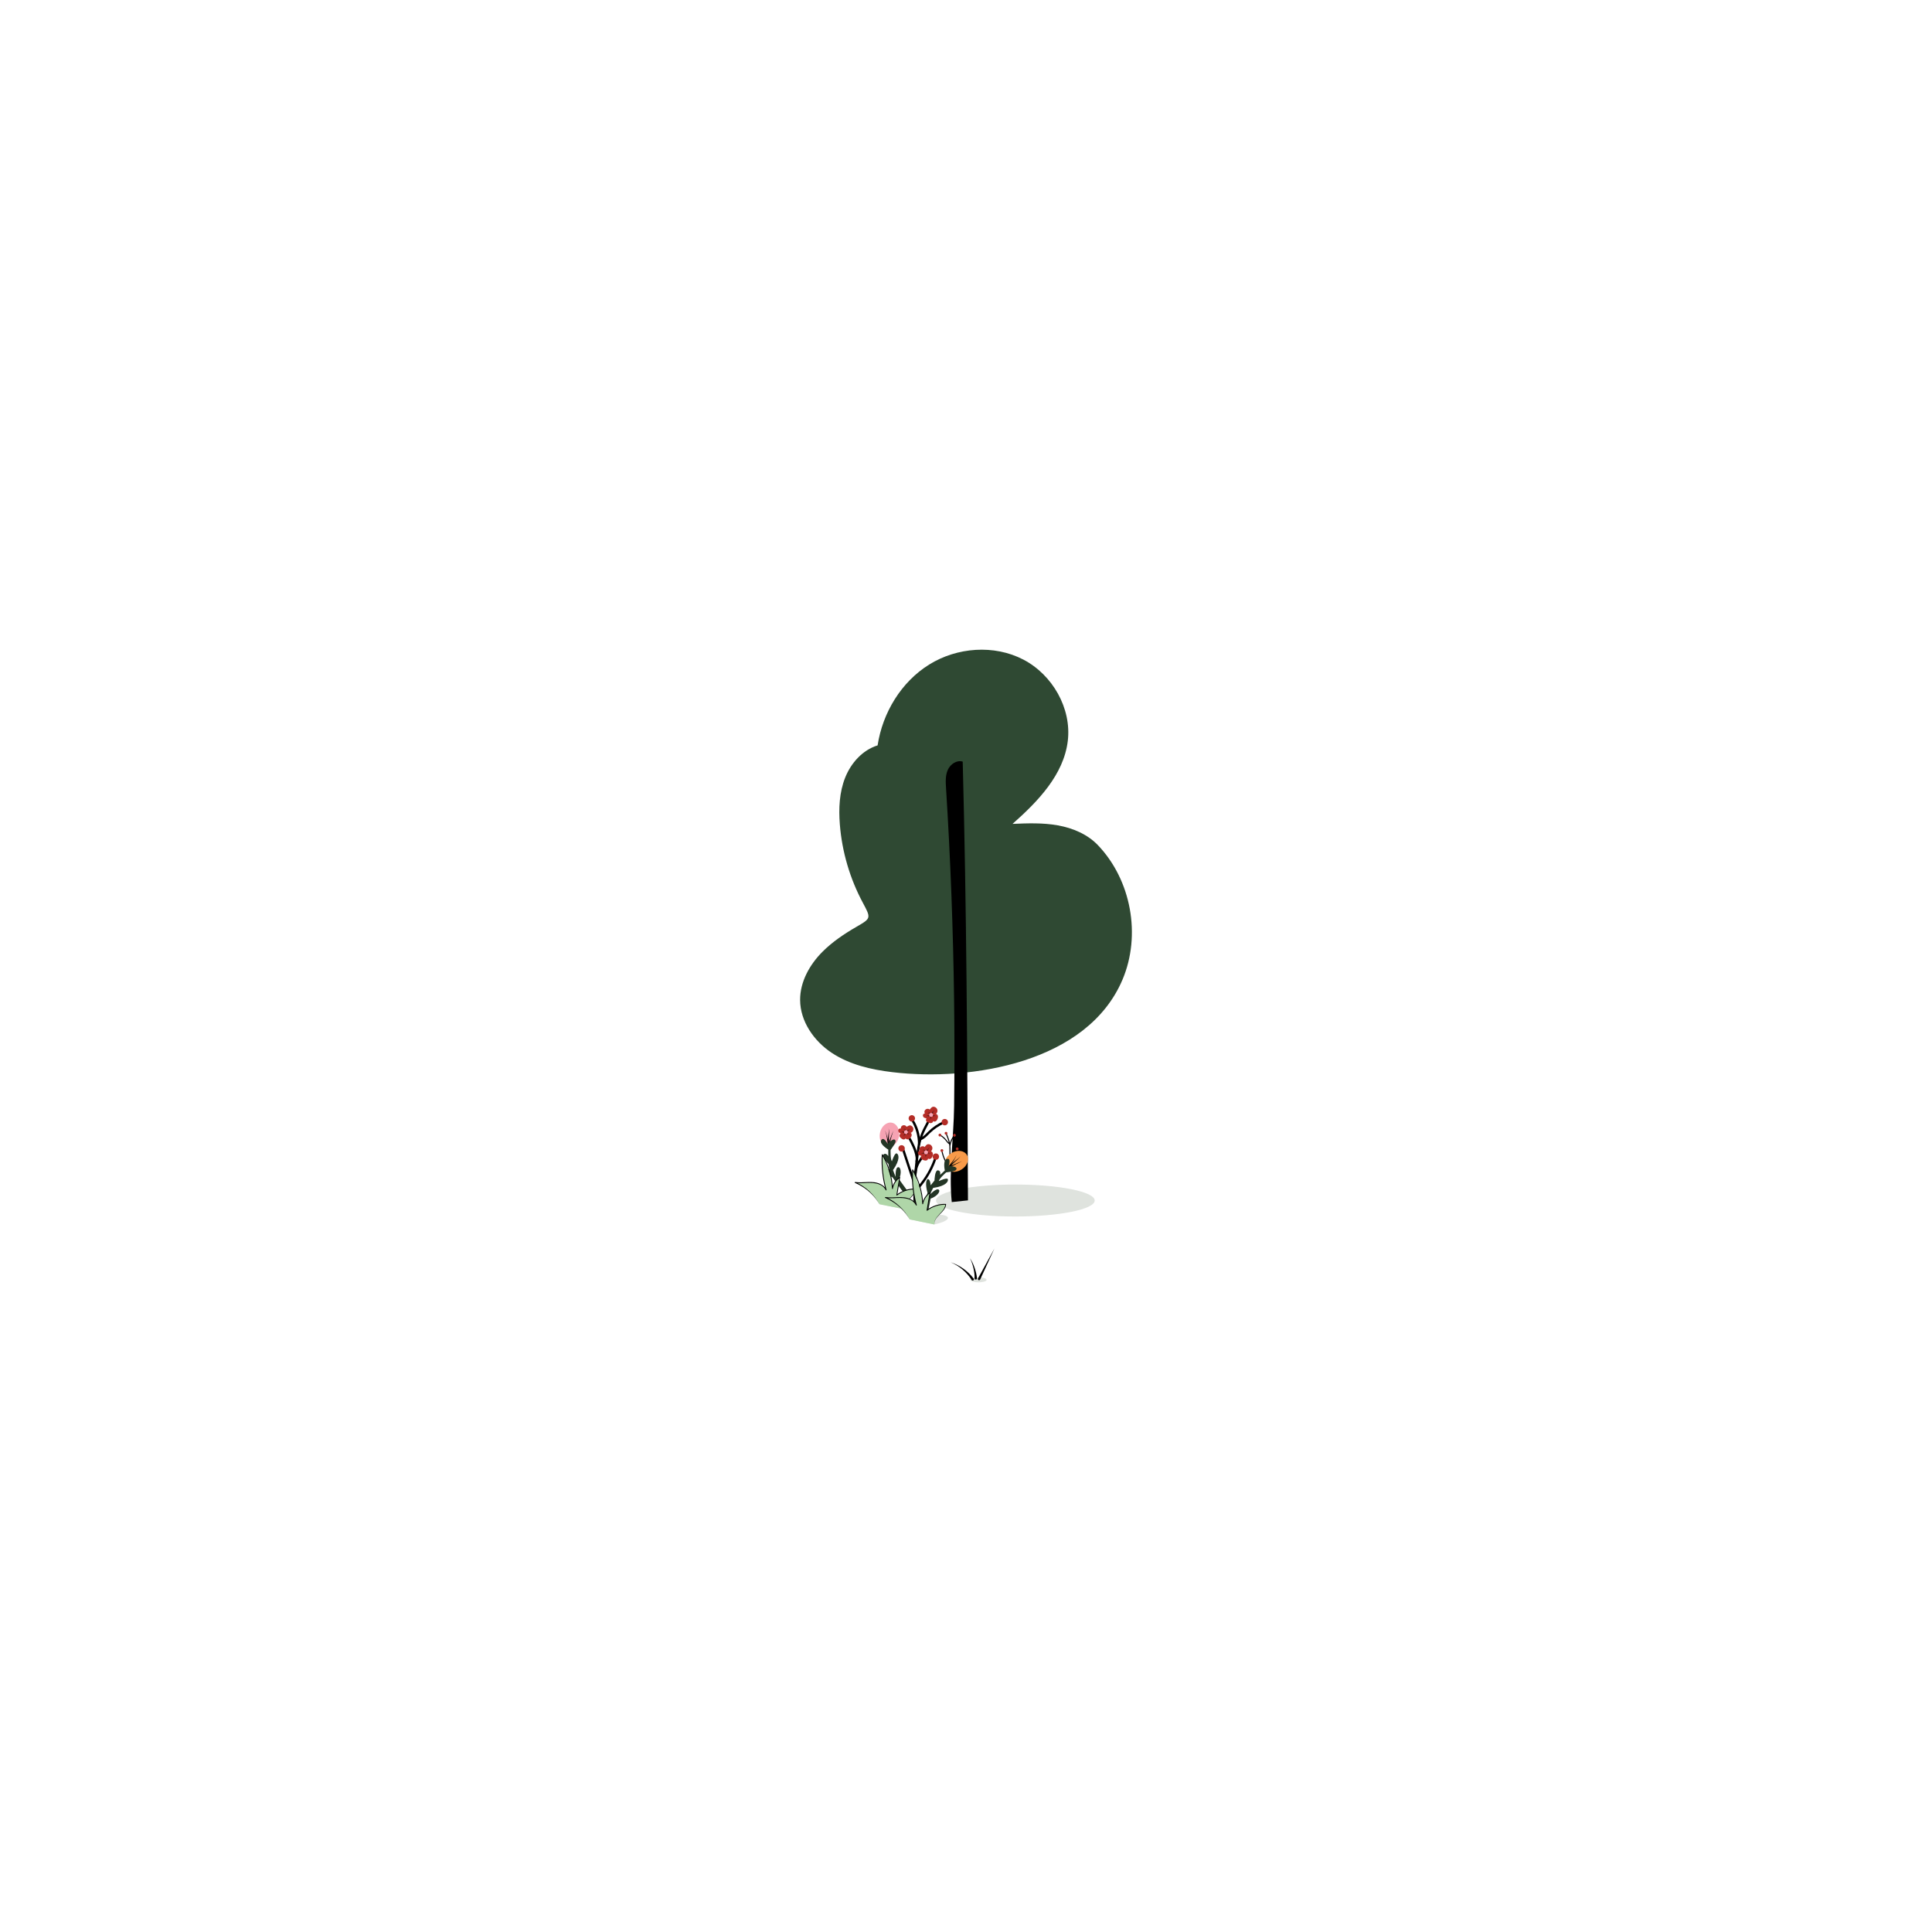
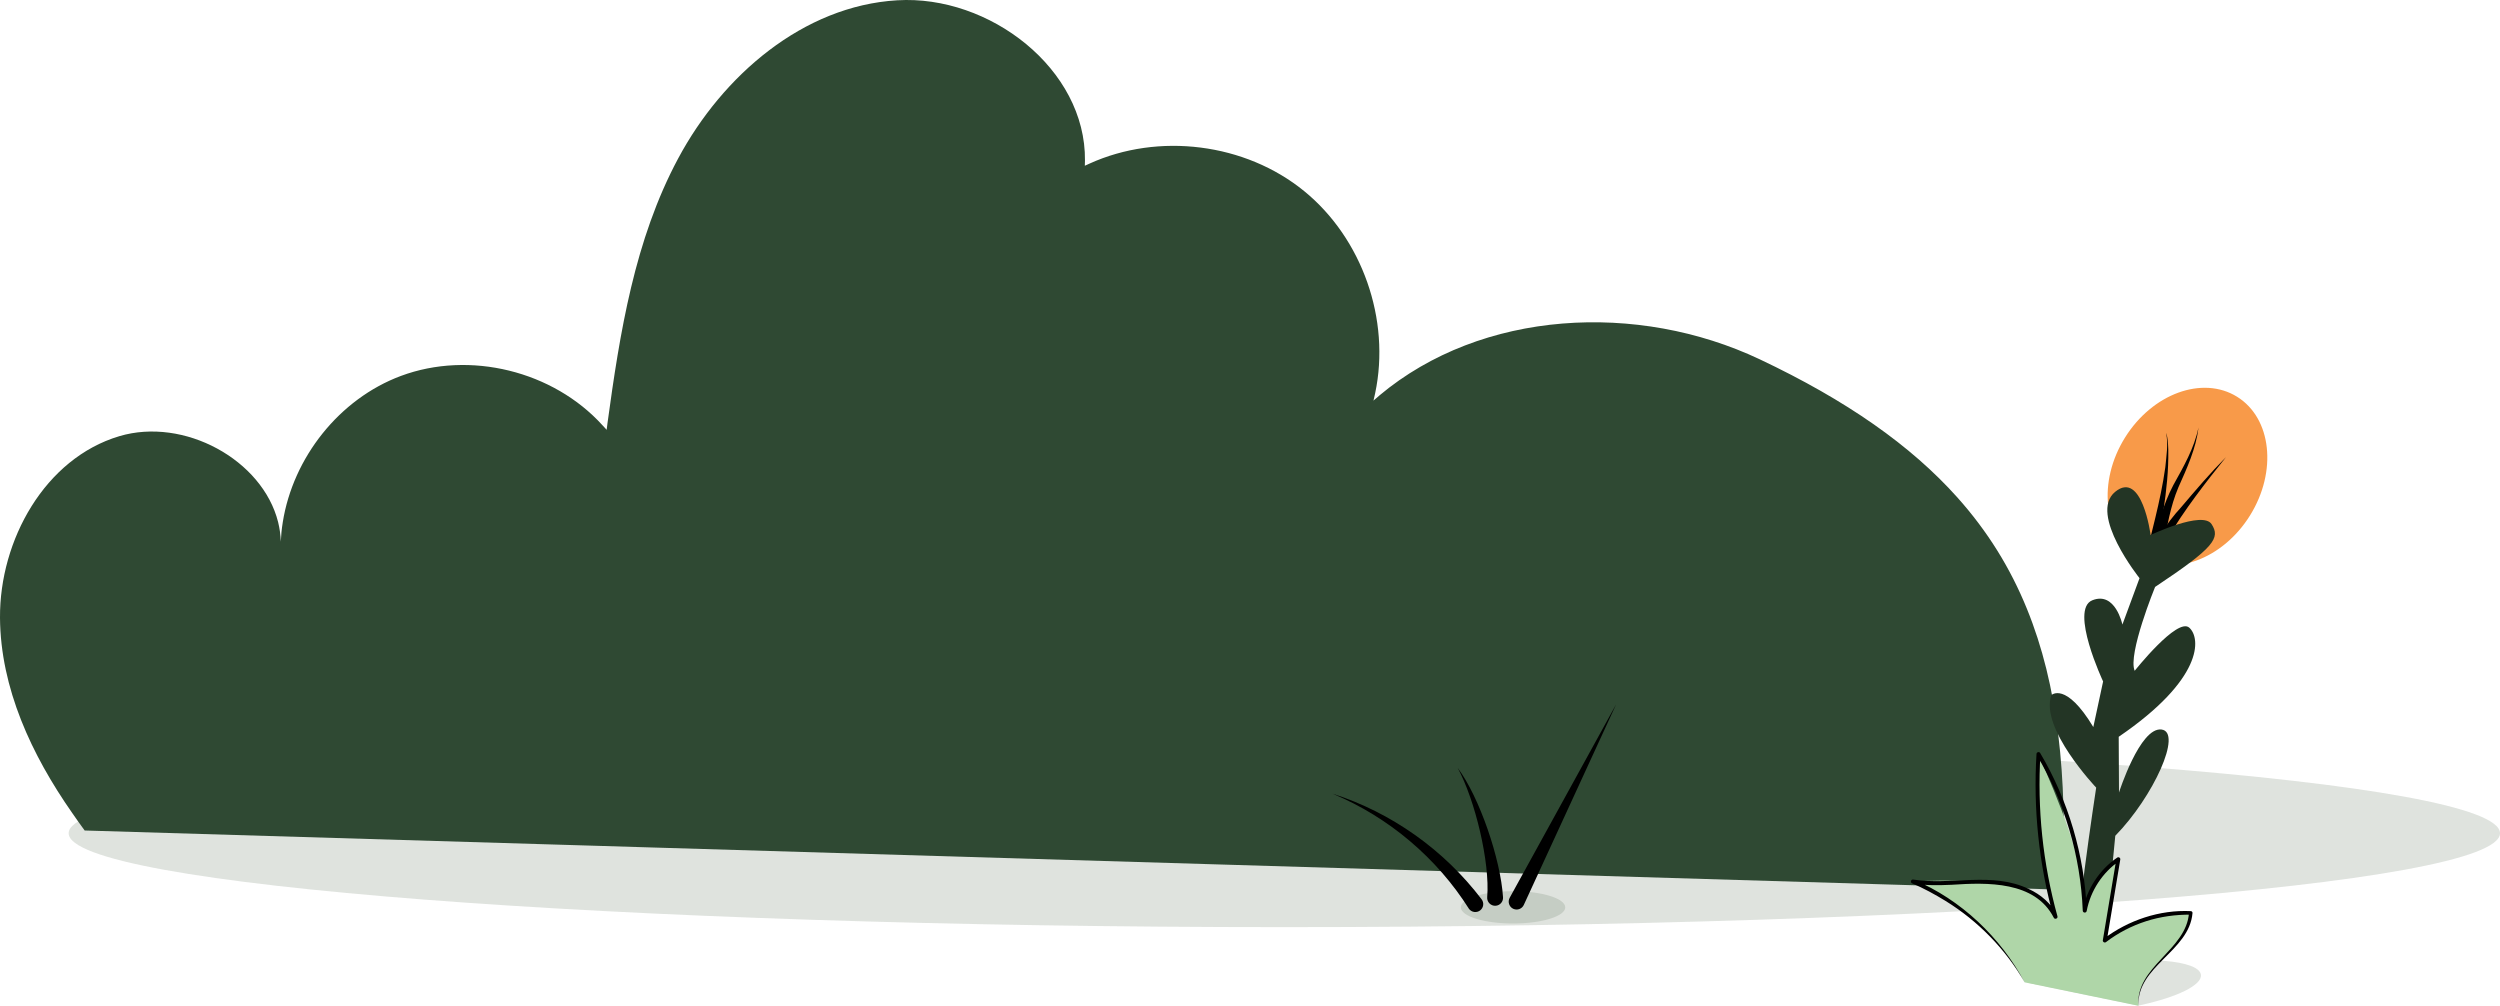
- <svg xmlns="http://www.w3.org/2000/svg" id="Camada_1" data-name="Camada 1" viewBox="0 0 1080 1080">
+ <svg xmlns="http://www.w3.org/2000/svg" id="Camada_1" data-name="Camada 1" viewBox="0 0 2233.41 898.56">
  <defs>
    <style>
      .cls-1 {
        fill: #5e725a;
        opacity: .2;
      }

      .cls-2 {
-         fill: #f6a3b3;
+         fill: #2f4933;
      }

      .cls-3 {
-         fill: #2f4933;
+         fill: #f89a49;
      }

      .cls-4 {
-         fill: #b42d27;
+         fill: #afd6a8;
      }

      .cls-5 {
-         fill: #f89a49;
-       }
- 
-       .cls-6 {
-         fill: #afd6a8;
-       }
- 
-       .cls-7 {
        fill: #233525;
      }
    </style>
  </defs>
  <g>
-     <ellipse class="cls-1" cx="547" cy="715.43" rx="4.51" ry="1.4" />
+     <ellipse class="cls-1" cx="1147.37" cy="744.38" rx="1086.04" ry="83.9" />
+     <path class="cls-2" d="M1842.85,790.29v1.01c-.06,1.19-.13,2.33-.19,3.52l-21.5-.63-1238.85-37.09-48.03-1.45-458.64-13.71c-3.77-5.09-7.48-10.37-11.13-15.65C28.17,674.29.44,614.82,0,551.82c-.38-69.35,40.11-142.27,106.56-162.14,57.78-17.23,127.94,21,141.9,76.76,1.38,5.66,2.26,11.5,2.39,17.48.25-5.78.82-11.57,1.76-17.29v-.06c9.18-57.78,50.42-110.15,105.5-130.71,61.55-22.95,136.18-4.46,180.18,44.13.88.82,1.7,1.7,2.45,2.64.38.44.82.88,1.19,1.38.06-.57.19-1.19.25-1.76.13-1.19.31-2.33.44-3.52v-.06c11.13-81.61,24.33-164.59,63.25-237.15C645.55,67.41,717.6,5.23,801.53.26c82.36-4.97,168.62,61.3,167.74,143.22,0,.69,0,1.38-.06,2.07,0,.82,0,1.7-.06,2.51.76-.38,1.51-.69,2.26-1.01.63-.38,1.26-.63,1.89-.88,61.74-28.04,139.13-18.36,191.75,24.52,51.99,42.37,77.33,114.86,63.5,180.44-.38,1.89-.82,3.71-1.26,5.6-.13.38-.19.82-.31,1.19.31-.25.63-.57.94-.82,1.38-1.26,2.83-2.45,4.28-3.65v-.06c91.79-76.95,231.11-83.81,339.81-32.44,77.64,36.72,135.11,77.02,176.66,123.48,27.03,30.24,47.34,63.12,62.05,99.33,28.04,68.65,36.02,149.25,32.13,246.51Z" />
+   </g>
+   <g>
+     <ellipse class="cls-1" cx="1351.7" cy="810.59" rx="46.63" ry="14.43" />
    <g>
-       <path d="M531.42,705.62c5.02,1.61,9.59,4.81,12.87,9.12.23.3.17.73-.13.96-.3.23-.73.17-.96-.13-2.75-4.36-6.9-7.91-11.78-9.95h0Z" />
-       <path d="M555.91,697.89l-7.98,17.34c-.16.34-.56.49-.91.34-.36-.16-.5-.61-.31-.95l9.2-16.72h0Z" />
-       <path d="M544.77,714.55c.25-3.01-1.05-8.39-2.55-11.16,1.89,2.53,3.71,7.89,3.91,11.17.03.38-.26.7-.64.73-.41.03-.77-.33-.73-.74h0Z" />
+       <path d="M1190.53,709.08c51.93,16.6,99.21,49.74,133.1,94.33,2.37,3.1,1.78,7.54-1.33,9.92-3.11,2.37-7.55,1.78-9.92-1.33-28.4-45.07-71.31-81.82-121.85-102.91h0Z" />
+       <path d="M1443.83,629.15l-82.52,179.28c-1.63,3.55-5.83,5.1-9.38,3.47-3.72-1.69-5.22-6.26-3.24-9.83l95.14-172.92h0Z" />
+       <path d="M1328.61,801.51c2.58-31.12-10.81-86.77-26.35-115.45,19.51,26.14,38.37,81.61,40.49,115.55.27,3.9-2.68,7.29-6.59,7.56-4.28.33-7.94-3.38-7.55-7.66h0Z" />
    </g>
  </g>
  <g>
-     <ellipse class="cls-1" cx="567.59" cy="671.1" rx="44.35" ry="8.93" />
+     <ellipse class="cls-3" cx="1954.22" cy="425.74" rx="83.94" ry="65.79" transform="translate(560.4217 1860.16) rotate(-58.1132)" />
    <g>
-       <path class="cls-3" d="M485.42,512.53c.24-1.63-.88-3.77-3.02-7.76-7.29-13.56-11.73-28.66-12.93-44-.69-8.79-.28-17.86,2.98-26.06,3.26-8.2,9.72-15.44,18.14-18.04,2.77-18.2,13.14-35.4,28.76-45.14,15.62-9.74,36.38-11.32,52.7-2.82,16.32,8.5,27.08,27.3,24.84,45.57-2.32,18.84-16.66,33.72-30.88,46.28,8.45-.37,16.99-.67,25.31.82s16.54,4.93,22.39,11.04c18.65,19.5,24.3,50.35,13.78,75.19-19.62,46.33-84.35,57-128.59,51.74-11.88-1.41-23.92-4.18-33.9-10.77-9.99-6.59-17.66-17.59-17.73-29.56-.06-10.2,5.34-19.83,12.56-27.04,5.5-5.49,12.07-9.92,18.78-13.8,4.44-2.57,6.54-3.77,6.82-5.65Z" />
-       <path d="M538.16,425.75c2.17,81.73,2.56,163.5,2.94,245.26-3.02.32-6.04.64-9.06.96-1.73-17.2,1.11-36.18,1.32-53.63.24-19.76.24-39.52-.02-59.28-.51-39.52-2.01-79.03-4.5-118.47-.22-3.46-.42-7.08,1-10.25s5.02-5.65,8.32-4.58Z" />
+       <path d="M1914.51,507.91c6.84-30.34,15.68-59.84,19.91-90.55.94-10.14,2.8-20.63.68-30.68,1.75,4.9,1.73,10.21,1.97,15.35.63,36.24-7.9,72.12-12.84,107.68,0,0-9.72-1.8-9.72-1.8h0Z" />
+       <path d="M1917.15,504.74c6.35-18.97,18.01-37.06,31.54-51.74,12.89-15.2,25.87-30.44,39.91-44.6-18.44,23.03-37.16,46.93-52.02,72.3-4.44,8.46-7.22,17.73-10.09,27.27l-9.34-3.23h0Z" />
+       <path d="M1923.02,487.36c4.72-18.18,9.57-36.99,18.57-54.02,9.2-16.59,18.53-32.69,22.5-51.4-2.24,18.78-10.42,36.49-18.02,53.49-7.2,17.09-10.27,35.45-13.38,53.99l-9.67-2.06h0Z" />
    </g>
+     <path class="cls-5" d="M1855.9,856.67c-5.19-9.71,16.75-153.04,16.75-153.04,0,0-50.7-53.36-40-82.65,0,0,12.8-12.39,37.44,28.54l8.75-40.73s-30.2-64.31-9.62-72.53c20.57-8.22,26.86,21.71,26.86,21.71l15.3-41.46s-45.88-57.32-21.79-77.12c24.09-19.81,31.69,38.55,31.69,38.55,0,0,46.47-22.05,54.47-9.68,8,12.37,2.75,20.72-50.47,56.09,0,0-24.64,60.32-18.22,74.92,0,0,38.1-48.1,48.76-38.53,10.66,9.56,12.19,46.19-63.04,97.48l.25,49.79s18.67-58.52,37.88-56.3c19.21,2.22-7.11,60.08-41.19,94.94l-10.59,109.42-23.22.6Z" />
  </g>
  <g>
+     <path class="cls-1" d="M1966.23,870.84c1.16,9.17-21.16,19.94-53.49,26.99v.06s0,0-.06,0c-.74.17-1.55.34-2.35.45l-99.06-20.4c14.69-7.26,39.34-13.89,67.64-17.54,19.82-2.48,38.26-3.08,53.03-2.09.4.06.74.06,1.09.06.29.06.57.06.8.06,19.06,1.58,31.57,5.88,32.4,12.41Z" />
    <g>
-       <g>
-         <g>
-           <path d="M529.87,655.24c.07-.37.13-.74.17-1.11.04-.17.07-.33.08-.5.01-.01.01-.04.01-.05v-.03c.01-.13,0-.26-.01-.4,0-.05-.01-.09-.01-.15-.01-.09-.04-.19-.07-.28-.03-.15-.07-.29-.12-.42-.03-.08-.07-.17-.11-.25-.21-.53-.52-1.05-.82-1.55l-.19-.32c-.2-.34-.38-.69-.57-1.03-.03-.05-.07-.12-.09-.19-.81-1.6-1.4-3.28-1.77-5.04,0,0,.03.01.04.01.19.03.37-.03.53-.13.33,1.58.85,3.1,1.55,4.54,0,.01.01.03.01.03.25.52.52,1.02.81,1.52l.19.32c.21.36.42.73.62,1.11.08.13.15.25.2.38l.04.08-.49,3.45Z" />
-           <path d="M530.36,651.8h0v-.03c.01-.09.03-.2.03-.3,0,0,0-.01.01-.03.03-.29.05-.6.08-.9.07-.73.12-1.46.16-2.18.03-.38.04-.75.05-1.14l.04-1.91c.01-.74.01-1.48.01-2.22s0-1.52-.05-2.3c0-.07-.01-.12-.01-.19-.01-.17-.03-.36-.05-.53s-.05-.33-.08-.49h0c-.68-.38-1.14-.99-1.59-1.58-.09-.12-.17-.24-.26-.34-.78-.99-1.72-1.85-2.77-2.55.15-.12.24-.29.26-.49h.01c1.11.71,2.1,1.63,2.94,2.69l.28.34c.3.41.61.81.98,1.11-.36-1.54-.95-3.04-1.55-4.49.21,0,.4-.08.54-.21.65,1.55,1.27,3.16,1.63,4.86.38-1.38,1.03-2.69,1.89-3.81.12.16.3.26.52.29-1.16,1.5-1.93,3.32-2.17,5.2h0c.07.85.07,1.68.05,2.52,0,.58,0,1.16-.01,1.76,0,.79-.01,1.59-.04,2.37-.01.61-.05,1.23-.09,1.84l2.61-5.43.57-1.19c.07.2.21.37.41.46l-.26.54-3.38,7.07c-.03.05-.04.11-.07.16-.01.09-.01.2-.03.29-.03.19-.04.37-.05.57l-.04.28c0,.07-.01.13-.01.2-.01.03-.01.05-.01.09-.03.26-.07.53-.09.81-.01.01-.01.03-.01.05-.03.2-.05.41-.08.62h0c-.01.08-.01.13-.03.19,0,.04-.01.05-.01.07h0c-.03.2-.05.38-.09.57-.03.24-.07.48-.11.71l-.12-3.35Z" />
-           <path d="M528.69,633.87c.05.14.11.27.16.4.2,0,.4-.08.53-.21-.05-.14-.11-.27-.16-.41-.06-.15-.23-.22-.38-.16-.15.06-.22.23-.16.38Z" />
-           <path d="M534.34,642.47c.07.2.22.37.42.46l.11-.23c.07-.14,0-.31-.14-.39-.14-.07-.31-.01-.39.14v.02Z" />
-           <path d="M532.92,635.11c.12.16.3.26.51.29.06-.07.11-.15.17-.22.1-.12.09-.3-.04-.41-.12-.1-.31-.08-.41.04-.08.1-.16.2-.24.3Z" />
-           <path d="M525.44,634.8c.16.1.32.2.49.31.15-.12.25-.3.27-.49v-.02c-.15-.1-.31-.2-.46-.29-.13-.09-.32-.04-.4.1-.08.14-.04.32.1.4Z" />
-           <path d="M530.68,653.87s.02-.04.02-.07c0-.06.01-.11.02-.17-.01.08-.02.16-.04.24Z" />
-           <path d="M526.26,643.36c.03.19.08.37.12.56.01,0,.03,0,.04.01.2.02.38-.02.53-.12-.05-.18-.08-.37-.12-.55-.03-.16-.18-.26-.34-.24-.16.03-.26.18-.23.34Z" />
-         </g>
-         <g>
-           <path class="cls-4" d="M534.3,642.12c-.02.12,0,.24.04.35.07.2.22.37.42.46.07.04.14.06.22.07.43.06.82-.25.87-.68s-.25-.82-.68-.87-.83.24-.88.68Z" />
-           <path class="cls-4" d="M532.75,634.52c-.03.22.04.43.16.59.12.16.3.26.51.29.43.06.83-.25.88-.68s-.25-.83-.68-.88-.82.25-.88.68Z" />
-           <path class="cls-4" d="M528.07,633.39c-.06.43.25.82.68.88.03,0,.07,0,.1,0,.2,0,.4-.08.53-.21.13-.12.21-.28.23-.47.06-.43-.25-.82-.68-.87s-.83.24-.88.68Z" />
-           <path class="cls-4" d="M524.64,634.42c-.05.43.25.82.68.87.23.03.45-.04.61-.19.15-.12.25-.3.27-.49v-.02c.05-.43-.26-.81-.68-.86s-.82.25-.88.68Z" />
-           <path class="cls-4" d="M525.74,643.05c-.05.42.22.8.64.87.01,0,.03,0,.04.01.2.02.38-.02.53-.12.18-.12.32-.32.35-.56.06-.43-.25-.82-.68-.87s-.82.25-.87.68Z" />
-         </g>
-       </g>
-       <g>
-         <ellipse class="cls-2" cx="497.23" cy="634.4" rx="6.9" ry="5.41" transform="translate(-223.08 996.15) rotate(-78.58)" />
-         <g>
-           <path d="M496.53,641.87c-.35-2.53-.51-5.06-1.07-7.54-.22-.81-.38-1.67-.83-2.38.28.33.43.74.59,1.13,1.09,2.77,1.46,5.78,2.11,8.66,0,0-.8.14-.8.14h0Z" />
-           <path d="M496.65,641.55c-.06-1.64.32-3.37.94-4.89.56-1.54,1.12-3.09,1.79-4.58-.76,2.3-1.51,4.68-1.93,7.06-.1.78-.05,1.57,0,2.39l-.81.02h0Z" />
-           <path d="M496.6,640.05c-.16-1.54-.33-3.12-.12-4.69.23-1.54.49-3.05.26-4.6.37,1.51.25,3.11.15,4.64-.06,1.52.23,3.02.52,4.54l-.8.12h0Z" />
-         </g>
-         <path class="cls-7" d="M505.39,666.93c-.68-.6-6.46-8.78-6.46-8.78,0,0-5.44-2.65-5.45-5.21,0,0,.63-1.32,3.7,1.12l-.5-3.39s-4.17-4.08-2.82-5.31,2.69.9,2.69.9v-3.63s-5.19-3.09-3.91-5.31,3.55,2.06,3.55,2.06c0,0,2.94-3.03,3.92-2.31s.81,1.52-2.27,5.77c0,0-.16,5.35.75,6.29,0,0,1.55-4.8,2.65-4.37s2.27,3.21-2.05,9.32l1.45,3.83s-.24-5.04,1.3-5.42,2.26,3.06.63,6.73l4.6,6.34-1.76,1.39Z" />
-       </g>
-       <g>
-         <ellipse class="cls-5" cx="534.61" cy="649.17" rx="6.9" ry="5.41" transform="translate(-261.7 378.78) rotate(-31.77)" />
-         <g>
-           <path d="M528.69,653.77c1.61-1.99,3.34-3.84,4.77-5.94.44-.71.96-1.42,1.17-2.23-.05.42-.24.81-.41,1.2-1.28,2.69-3.21,5.02-4.87,7.46,0,0-.65-.49-.65-.49h0Z" />
-           <path d="M529,653.63c1.16-1.17,2.68-2.07,4.21-2.66,1.5-.65,3.01-1.3,4.57-1.83-2.2,1.02-4.45,2.1-6.47,3.43-.64.46-1.18,1.04-1.74,1.64l-.57-.58h0Z" />
-           <path d="M530.07,652.57c1.01-1.17,2.05-2.38,3.34-3.3,1.28-.89,2.56-1.73,3.53-2.96-.85,1.3-2.1,2.31-3.28,3.28-1.15,1-2.05,2.24-2.95,3.49l-.64-.5h0Z" />
-         </g>
-         <path class="cls-7" d="M516.49,677.38c-.03-.9,1.98-10.72,1.98-10.72,0,0-1.79-5.78.07-7.54,0,0,1.39-.45,1.72,3.47l2.13-2.68s.12-5.84,1.94-5.69,1.19,2.58,1.19,2.58l2.64-2.5s-1.29-5.89,1.21-6.47c2.5-.58.93,3.99.93,3.99,0,0,4.23.07,4.36,1.27.14,1.2-.55,1.63-5.76,2.29,0,0-4.01,3.54-4.07,4.85,0,0,4.56-2.15,5-1.06s-.79,3.85-8.2,4.88l-1.8,3.68s3.51-3.63,4.84-2.76-.69,3.74-4.47,5.07l-1.47,7.69-2.22-.33Z" />
-       </g>
-       <g>
-         <g>
-           <path d="M511.81,680.98c-.34,0-.63-.26-.66-.6-.77-8.61-.76-17.33.04-25.91.29-3.14.69-6.31,1.08-9.38.3-2.36.6-4.73,1.18-7.03,1.27-4.99,3.83-9.48,6.31-13.83.18-.32.58-.43.9-.25.32.18.43.59.25.9-2.43,4.27-4.95,8.69-6.17,13.5-.57,2.22-.86,4.55-1.15,6.81-.39,3.12-.79,6.28-1.08,9.39-.79,8.51-.8,17.15-.04,25.67.03.36-.24.69-.6.72-.02,0-.04,0-.06,0Z" />
-           <path d="M512.79,673.08s-.08,0-.13-.01c-.36-.07-.59-.42-.52-.78.68-3.48-.51-7.11-1.57-10.31l-6.23-18.87c-.12-.35.07-.72.42-.84.35-.12.72.07.84.42l6.23,18.88c1.05,3.19,2.36,7.15,1.61,10.97-.06.32-.34.54-.65.54Z" />
-           <path d="M513.79,640.33h0c-.37,0-.66-.3-.65-.67.05-4.62-1.28-9.33-3.74-13.24-.19-.31-.1-.72.21-.91.31-.2.72-.1.91.21,2.6,4.13,3.98,8.78,3.92,13.66,0,.36-.28.96-.64.96Z" />
-           <path d="M514.7,637.37c-.27,0-.52-.16-.62-.43-.13-.34.04-.72.38-.85,1.42-.55,2.54-1.66,3.71-2.85.24-.24.47-.48.71-.71,2.5-2.44,5.4-4.4,8.6-5.81.34-.15.73,0,.87.34.15.33,0,.73-.34.87-3.06,1.34-5.82,3.21-8.21,5.54-.23.23-.46.46-.7.7-1.22,1.23-2.49,2.51-4.18,3.15-.08.03-.16.04-.24.04Z" />
-           <path d="M511.24,670.16h0c-.37,0-.66-.3-.66-.66,0-3.03,2-5.57,3.76-7.81l.52-.66c3.34-4.31,5.88-9.12,7.56-14.31.11-.35.48-.54.83-.43.35.11.54.48.43.83-1.72,5.33-4.34,10.28-7.77,14.71l-.52.67c-1.71,2.17-3.47,4.42-3.47,6.99,0,.36-.3.66-.66.66Z" />
-         </g>
-         <g>
-           <circle class="cls-4" cx="503.99" cy="641.96" r="1.79" />
-           <circle class="cls-4" cx="509.72" cy="625.17" r="1.79" />
-           <circle class="cls-4" cx="520.66" cy="623.98" r="1.79" />
-           <circle class="cls-4" cx="528.14" cy="627.29" r="1.79" />
-           <circle class="cls-4" cx="523.15" cy="646.56" r="1.79" />
-         </g>
-         <path d="M513.02,649.69l-1.29-.28c.32-1.48.1-3.39-.65-5.68-1.22-3.72-3.35-7.27-5.05-10.13l1.14-.68c2.13,3.58,4,6.83,5.17,10.39.83,2.52,1.06,4.66.68,6.37Z" />
-         <path d="M512.38,656l-1.32-.12c.4-4.32,1.75-6.25,3.17-8.29.36-.52.73-1.05,1.1-1.63.72-1.16,1.57-2.31,2.86-2.9l.55,1.2c-.97.45-1.68,1.42-2.29,2.4-.38.61-.76,1.16-1.13,1.69-1.38,1.98-2.57,3.68-2.94,7.65Z" />
-       </g>
-       <g>
-         <path class="cls-4" d="M503.7,630.79c-.17-.29-.11-.66.06-.95.41-.7,1.31-1.02,2.09-.76.3.1.96.46.86.85.27-.13.55-.31.83-.45.34-.18.7-.37,1.09-.38.27,0,.54.07.78.19.76.38,1.24,1.25,1.17,2.1s-.69,1.62-1.51,1.88c.44.28.64.86.57,1.38s-.36.99-.71,1.38c-.35.4-.79.76-1.32.87s-1.14-.11-1.36-.6c-.15.47-.7.72-1.19.67s-.92-.34-1.31-.65c-.44-.36-.86-.8-.95-1.35-.1-.6.25-.9.63-1.3-.49-.35-1.23-.77-1.29-1.43-.03-.34.04-.86.29-1.09.29-.26.89-.34,1.26-.36Z" />
-         <g>
-           <path d="M506.8,632.34c.86-.29,1.73-.84,2.32-1.54-.39.61-.99,1.06-1.58,1.47-.21.13-.41.26-.67.35l-.07-.27h0Z" />
-           <path d="M506.61,632.99c.77.33,1.5.85,2.06,1.48-.59-.54-1.37-.97-2.12-1.21,0,0,.06-.27.06-.27h0Z" />
-           <path d="M506.41,633.12c-.22.9-1.13,1.36-1.54,2.16.28-.76,1.1-1.36,1.26-2.16,0,0,.28,0,.28,0h0Z" />
-           <path d="M506.36,632.4c-.12-.63-.46-1.23-.84-1.75.24.24.45.49.64.77.19.28.36.58.47.91l-.27.07h0Z" />
-           <path d="M505.84,632.99c-.73-.31-1.52-.48-2.33-.41.79-.16,1.63-.08,2.42.15l-.09.26h0Z" />
-           <path d="M506.27,633.28c-.07.58-.42,1.28-.61,1.83.09-.51.34-1.3.33-1.81,0,0,.28-.02.28-.02h0Z" />
-           <path d="M506.72,632.35c.58-.22.9-.87,1.26-1.36-.15.29-.28.58-.45.87-.17.28-.38.57-.7.74l-.12-.25h0Z" />
-           <path d="M506.82,633.11c.47.38.75.9.99,1.43-.15-.24-.32-.47-.51-.68-.19-.21-.4-.4-.63-.52l.15-.23h0Z" />
-           <path d="M506.27,632.4c-.45-.43-.85-.89-1.29-1.32.5.36.97.76,1.47,1.11l-.18.21h0Z" />
-           <path d="M505.94,632.99c-.61.17-1.22.03-1.79-.17.29.06.58.09.87.08.29,0,.58-.05.82-.17l.1.26h0Z" />
-         </g>
-         <circle class="cls-2" cx="506.44" cy="632.85" r="1.08" />
-       </g>
-       <g>
-         <path class="cls-4" d="M514.23,643.21c-.27-.21-.36-.6-.3-.94.14-.84.89-1.49,1.74-1.52.33-.01,1.11.09,1.15.5.22-.23.42-.51.63-.75.26-.31.55-.62.92-.78.26-.11.55-.14.83-.11.88.09,1.68.75,1.93,1.6s-.06,1.84-.75,2.39c.54.1.94.59,1.07,1.12s.02,1.09-.17,1.61c-.19.52-.48,1.04-.95,1.34s-1.15.32-1.55-.07c.04.51-.41.96-.9,1.1s-1.02.02-1.51-.14c-.56-.18-1.13-.45-1.43-.96-.32-.55-.09-.97.12-1.5-.6-.16-1.48-.29-1.79-.9-.16-.32-.29-.85-.12-1.16.19-.36.74-.66,1.09-.82Z" />
-         <g>
-           <path d="M517.83,643.54c.72-.61,1.36-1.46,1.67-2.37-.14.74-.57,1.4-.98,2.02-.15.21-.3.41-.52.59l-.17-.24h0Z" />
-           <path d="M517.88,644.24c.88.03,1.78.26,2.56.66-.77-.3-1.69-.42-2.52-.37,0,0-.04-.29-.04-.29h0Z" />
-           <path d="M517.74,644.45c.13.96-.59,1.74-.68,2.67-.01-.85.56-1.74.41-2.57,0,0,.27-.1.27-.1h0Z" />
-           <path d="M517.42,643.76c-.36-.57-.91-1.02-1.48-1.38.32.14.62.31.92.51.29.2.57.43.8.71l-.23.17h0Z" />
-           <path d="M517.14,644.53c-.82-.02-1.66.11-2.41.48.71-.45,1.55-.7,2.4-.77v.29h0Z" />
-           <path d="M517.67,644.65c.15.59.07,1.4.1,2-.1-.53-.16-1.39-.36-1.88,0,0,.26-.12.26-.12h0Z" />
-           <path d="M517.75,643.57c.48-.44.55-1.19.72-1.8-.04.34-.05.67-.11,1.01-.05.34-.16.69-.4.98l-.21-.2h0Z" />
-           <path d="M518.13,644.28c.6.2,1.07.59,1.5,1.02-.24-.18-.49-.34-.75-.47-.26-.13-.54-.24-.81-.27l.06-.28h0Z" />
-           <path d="M517.33,643.8c-.6-.25-1.16-.55-1.75-.8.62.16,1.23.37,1.84.52l-.09.27h0Z" />
-           <path d="M517.23,644.49c-.53.4-1.17.49-1.8.51.3-.05.6-.13.88-.25.28-.12.54-.27.73-.47l.2.21h0Z" />
-         </g>
-         <circle class="cls-2" cx="517.66" cy="644.17" r="1.12" />
-       </g>
-       <g>
-         <path class="cls-4" d="M517.06,622.28c-.27-.21-.36-.6-.3-.94.14-.84.89-1.49,1.74-1.52.33-.01,1.11.09,1.15.5.22-.23.42-.51.63-.75.26-.31.55-.62.92-.78.26-.11.55-.14.83-.11.88.09,1.68.75,1.93,1.6s-.06,1.84-.75,2.39c.54.1.94.59,1.07,1.12s.02,1.09-.17,1.61c-.19.52-.48,1.04-.95,1.34s-1.15.32-1.55-.07c.04.51-.41.96-.9,1.1s-1.02.02-1.51-.14c-.56-.18-1.13-.45-1.43-.96-.32-.55-.09-.97.12-1.5-.6-.16-1.48-.29-1.79-.9-.16-.32-.29-.85-.12-1.16.19-.36.74-.66,1.09-.82Z" />
-         <g>
-           <path d="M520.66,622.62c.72-.61,1.36-1.46,1.67-2.37-.14.74-.57,1.4-.98,2.02-.15.21-.3.41-.52.59l-.17-.24h0Z" />
-           <path d="M520.71,623.32c.88.03,1.78.26,2.56.66-.77-.3-1.69-.42-2.52-.37,0,0-.04-.29-.04-.29h0Z" />
-           <path d="M520.57,623.52c.13.96-.59,1.74-.68,2.67-.01-.85.56-1.74.41-2.57,0,0,.27-.1.27-.1h0Z" />
-           <path d="M520.25,622.84c-.36-.57-.91-1.02-1.48-1.38.32.14.62.31.92.51.29.2.57.43.8.71l-.23.17h0Z" />
-           <path d="M519.96,623.6c-.82-.02-1.66.11-2.41.48.71-.45,1.55-.7,2.4-.77v.29h0Z" />
-           <path d="M520.49,623.72c.15.59.07,1.4.1,2-.1-.53-.16-1.39-.36-1.88,0,0,.26-.12.26-.12h0Z" />
-           <path d="M520.58,622.65c.48-.44.55-1.19.72-1.8-.04.34-.05.67-.11,1.01-.05.34-.16.69-.4.98l-.21-.2h0Z" />
-           <path d="M520.96,623.35c.6.2,1.07.59,1.5,1.02-.24-.18-.49-.34-.75-.47-.26-.13-.54-.24-.81-.27l.06-.28h0Z" />
-           <path d="M520.15,622.87c-.6-.25-1.16-.55-1.75-.8.62.16,1.23.37,1.84.52l-.09.27h0Z" />
-           <path d="M520.06,623.56c-.53.4-1.17.49-1.8.51.3-.05.6-.13.88-.25.28-.12.54-.27.73-.47l.2.21h0Z" />
-         </g>
-         <circle class="cls-2" cx="520.49" cy="623.25" r="1.12" />
-       </g>
-     </g>
-     <g>
-       <path class="cls-1" d="M513.01,672.15c.16,1.24-2.86,2.72-7.25,3.7h0s0,0,0,0c-.1.02-.21.05-.32.06l-13.47-2.71c1.99-1,5.34-1.91,9.18-2.43,2.69-.35,5.2-.44,7.2-.32.05,0,.1,0,.15,0,.04,0,.08,0,.11,0,2.59.2,4.29.78,4.41,1.66Z" />
-       <g>
-         <path class="cls-6" d="M511.74,664.65c0,.07,0,.13-.02.2t0,.02c-.23,2.17-1.96,3.87-3.55,5.58-1.14,1.22-2.21,2.45-2.6,3.87-.04.13-.06.27-.09.42-.06.35-.08.72-.05,1.1,0,.05,0,.09.02.13l-.33-.07-13.47-2.71h-.02c-2.89-5.16-7.47-9.38-12.85-11.84-.25-.12-.5-.23-.75-.33,0,0-.02-.02-.02-.02h.03c.16,0,.33-.02.49-.02.39-.02.76-.04,1.13-.05,1.24-.05,2.36-.06,3.43-.05,1.44,0,2.81.06,4.33.13,2.83.13,5.9,1.13,7.46,3.4.18.24.33.51.46.78-.08-.29-.16-.58-.23-.88-1.59-5.98-2.26-12.21-1.94-18.39,0-.12,0-.25.02-.37v-.08s.02.05.03.07c.06.15.12.29.19.44.23.55.47,1.1.71,1.64,1.29,3.02,2.54,6.03,3.42,9.1.66,2.25,1.14,4.53,1.31,6.89.02.26.04.54.05.81v.03s0-.02,0-.03c.05-.26.11-.54.19-.79.57-2.08,1.84-3.95,3.57-5.23.06-.05.13-.09.19-.14.03-.02.05-.04.09-.06,0,.04,0,.07-.02.11,0,.08-.02.15-.03.23-.43,3.08-.92,6.14-1.49,9.19-.02.09-.03.17-.05.26,0,.03,0,.06-.02.09.02-.02.05-.04.08-.05.06-.05.13-.1.19-.14,2.85-2.12,6.39-3.27,9.92-3.22h0s.21,0,.21,0Z" />
-         <path d="M491.63,673.18c-2.34-4.02-5.68-7.41-9.63-9.83-1.31-.8-2.67-1.53-4.09-2.13-.24-.1-.16-.51.13-.46,4.63.7,9.6-1.03,14.02,1.07,1.45.66,2.79,1.76,3.49,3.26l-.45.17c-1.81-6.43-2.55-13.15-2.17-19.82,0-.23.34-.31.45-.11,3.45,5.76,5.44,12.38,5.74,19.09l-.48-.03c.47-2.57,1.99-4.93,4.15-6.41.16-.13.42.03.37.23,0,0-1.6,9.88-1.6,9.88l-.38-.23c2.99-2.3,6.79-3.59,10.57-3.43.12,0,.22.11.21.23-.37,4.68-6.75,6.47-6.5,11.29-.44-4.74,5.81-6.78,6.07-11.32,0,0,.21.23.21.23-1.83,0-3.67.25-5.42.83-1.74.57-3.39,1.43-4.84,2.55-.17.14-.43-.03-.38-.23,0,0,1.59-9.86,1.59-9.86l.37.23c-2.05,1.41-3.5,3.66-3.94,6.1-.02.13-.15.22-.28.19-.11-.02-.19-.12-.2-.23-.29-6.63-2.26-13.17-5.67-18.86l.45-.11c-.37,6.61.36,13.29,2.16,19.66.08.28-.33.43-.45.17-2.3-4.44-8.08-4.24-12.41-3.93-1.57.08-3.16.11-4.75-.13l.13-.46c5.76,2.39,10.58,6.94,13.54,12.4h0Z" />
-       </g>
-     </g>
-     <g>
-       <path class="cls-1" d="M529.9,680.73c.16,1.25-2.88,2.71-7.27,3.67h0s0,0,0,0c-.1.02-.21.05-.32.06l-13.46-2.77c2-.99,5.34-1.89,9.19-2.38,2.69-.34,5.2-.42,7.2-.28.05,0,.1,0,.15,0,.04,0,.08,0,.11,0,2.59.21,4.29.8,4.4,1.69Z" />
-       <g>
-         <path class="cls-6" d="M528.67,673.22c0,.07,0,.13-.02.2t0,.02c-.24,2.17-1.98,3.86-3.57,5.56-1.14,1.22-2.22,2.44-2.62,3.85-.04.13-.06.27-.1.42-.06.35-.08.72-.05,1.1,0,.05,0,.09.01.13l-.33-.07-13.46-2.77h-.02c-2.86-5.18-7.42-9.42-12.79-11.9-.25-.12-.5-.23-.75-.33,0,0-.02-.02-.02-.02h.03c.16,0,.33-.02.49-.02.39-.02.76-.04,1.13-.05,1.24-.04,2.36-.05,3.43-.03,1.44.01,2.81.08,4.33.15,2.83.15,5.9,1.16,7.44,3.43.18.24.32.51.46.78-.08-.29-.15-.58-.23-.88-1.57-5.99-2.2-12.22-1.86-18.4,0-.12,0-.25.02-.37v-.08s.02.05.03.07c.06.15.12.29.18.44.23.55.46,1.1.7,1.64,1.28,3.02,2.51,6.04,3.38,9.12.65,2.25,1.11,4.54,1.27,6.9.02.26.04.54.05.81v.03s0-.02,0-.03c.05-.26.11-.54.19-.79.58-2.07,1.86-3.94,3.6-5.22.06-.05.13-.09.2-.14.03-.02.05-.04.09-.06,0,.04,0,.07-.02.11,0,.08-.02.15-.03.23-.44,3.08-.95,6.13-1.53,9.19-.02.09-.03.17-.05.26,0,.03,0,.06-.02.09.02-.02.05-.04.08-.05.06-.05.13-.1.2-.14,2.86-2.1,6.4-3.24,9.94-3.17h0s.21,0,.21,0Z" />
-         <path d="M508.51,681.65c-2.32-4.03-5.65-7.43-9.59-9.87-1.31-.8-2.66-1.55-4.08-2.15-.24-.1-.15-.51.13-.46,4.63.73,9.6-.98,14.02,1.14,1.45.67,2.78,1.77,3.47,3.28l-.45.17c-1.78-6.43-2.49-13.17-2.08-19.83,0-.23.34-.31.45-.11,3.42,5.77,5.38,12.41,5.65,19.11l-.48-.03c.48-2.57,2.02-4.92,4.18-6.39.16-.13.42.03.37.23,0,0-1.64,9.88-1.64,9.88l-.38-.24c3-2.28,6.81-3.56,10.59-3.38.12,0,.22.11.21.23-.39,4.68-6.78,6.43-6.56,11.26-.42-4.74,5.84-6.75,6.13-11.29,0,0,.21.23.21.23-1.83-.01-3.68.24-5.42.8-1.75.56-3.4,1.42-4.86,2.53-.17.14-.43-.03-.38-.24,0,0,1.64-9.85,1.64-9.85l.37.23c-2.05,1.4-3.52,3.64-3.97,6.08-.02.13-.15.22-.28.19-.11-.02-.19-.12-.2-.23-.26-6.63-2.2-13.18-5.58-18.89l.45-.11c-.41,6.61.29,13.29,2.06,19.67.08.28-.33.43-.45.17-2.28-4.45-8.06-4.28-12.39-3.99-1.57.07-3.17.1-4.75-.16l.13-.46c5.75,2.42,10.54,6.99,13.48,12.46h0Z" />
-       </g>
+       <path class="cls-4" d="M1957.13,815.54c-.06.52-.06.97-.18,1.49q.06.06,0,.11c-1.74,15.97-14.56,28.38-26.3,40.92-8.4,8.95-16.35,17.96-19.26,28.36-.29.97-.47,2-.7,3.09-.47,2.57-.6,5.26-.38,8.07.06.34.05.63.11.97l-2.46-.53-99.06-20.4h-.11c-21.06-38.12-54.63-69.31-94.16-87.59-1.83-.87-3.66-1.68-5.54-2.43-.06-.06-.11-.12-.17-.12h.23c1.2-.05,2.41-.16,3.61-.15,2.86-.16,5.61-.26,8.3-.36,9.16-.3,17.35-.37,25.25-.22,10.59.11,20.67.56,31.88,1.13,20.83,1.07,43.41,8.51,54.78,25.28,1.31,1.78,2.39,3.73,3.35,5.74-.56-2.12-1.12-4.3-1.69-6.48-11.52-44.08-16.17-89.96-13.66-135.47,0-.92.07-1.83.13-2.75v-.57c.06.17.17.34.23.52.45,1.09.91,2.12,1.36,3.21,1.7,4.07,3.4,8.09,5.15,12.1,9.4,22.26,18.45,44.46,24.87,67.1,4.79,16.57,8.2,33.42,9.37,50.77.16,1.95.27,3.95.37,5.96v.23c0-.06,0-.17.06-.23.35-1.94.82-3.95,1.4-5.83,4.25-15.27,13.71-29.02,26.46-38.4.46-.34.98-.68,1.44-1.02.23-.17.4-.28.63-.46-.06.29-.06.52-.12.8-.06.57-.18,1.09-.24,1.66-3.26,22.66-6.97,45.14-11.26,67.62-.12.63-.24,1.26-.35,1.89-.06.23-.06.46-.12.69.17-.17.4-.28.57-.4.46-.4.98-.74,1.44-1.02,21.03-15.47,47.12-23.82,73.17-23.35l.06.06h1.55Z" />
+       <path d="M1808.79,877.62c-17.06-29.66-41.56-54.73-70.57-72.68-9.65-5.91-19.59-11.38-30.01-15.79-1.79-.76-1.14-3.74.98-3.38,34.05,5.35,70.68-7.22,103.19,8.4,10.68,4.93,20.49,13.06,25.57,24.12l-3.31,1.22c-13.13-47.37-18.32-96.91-15.3-145.97.06-1.67,2.48-2.3,3.29-.79,25.2,42.51,39.62,91.32,41.57,140.7l-3.51-.26c3.55-18.92,14.83-36.19,30.74-47.03,1.2-.92,3.06.23,2.75,1.71,0,0-12.1,72.69-12.1,72.69l-2.82-1.74c22.09-16.79,50.11-26.18,77.92-24.85.89.02,1.6.79,1.53,1.68-2.87,34.47-49.9,47.36-48.27,82.89-3.08-34.89,42.98-49.69,45.12-83.1,0,0,1.53,1.68,1.53,1.68-13.5-.11-27.05,1.74-39.91,5.88-12.86,4.13-25.03,10.43-35.75,18.63-1.24,1-3.16-.21-2.82-1.74,0,0,12.07-72.52,12.07-72.52l2.75,1.71c-15.11,10.28-25.9,26.79-29.25,44.75-.18.96-1.11,1.6-2.07,1.42-.83-.15-1.41-.86-1.45-1.67-1.93-48.78-16.18-97.03-41.08-139.03l3.29-.79c-2.99,48.66,2.16,97.82,15.18,144.81.6,2.06-2.44,3.17-3.31,1.22-16.76-32.75-59.34-31.5-91.18-29.36-11.55.51-23.3.72-34.93-1.15l.98-3.38c42.32,17.81,77.61,51.44,99.19,91.73h0Z" />
    </g>
  </g>
</svg>
